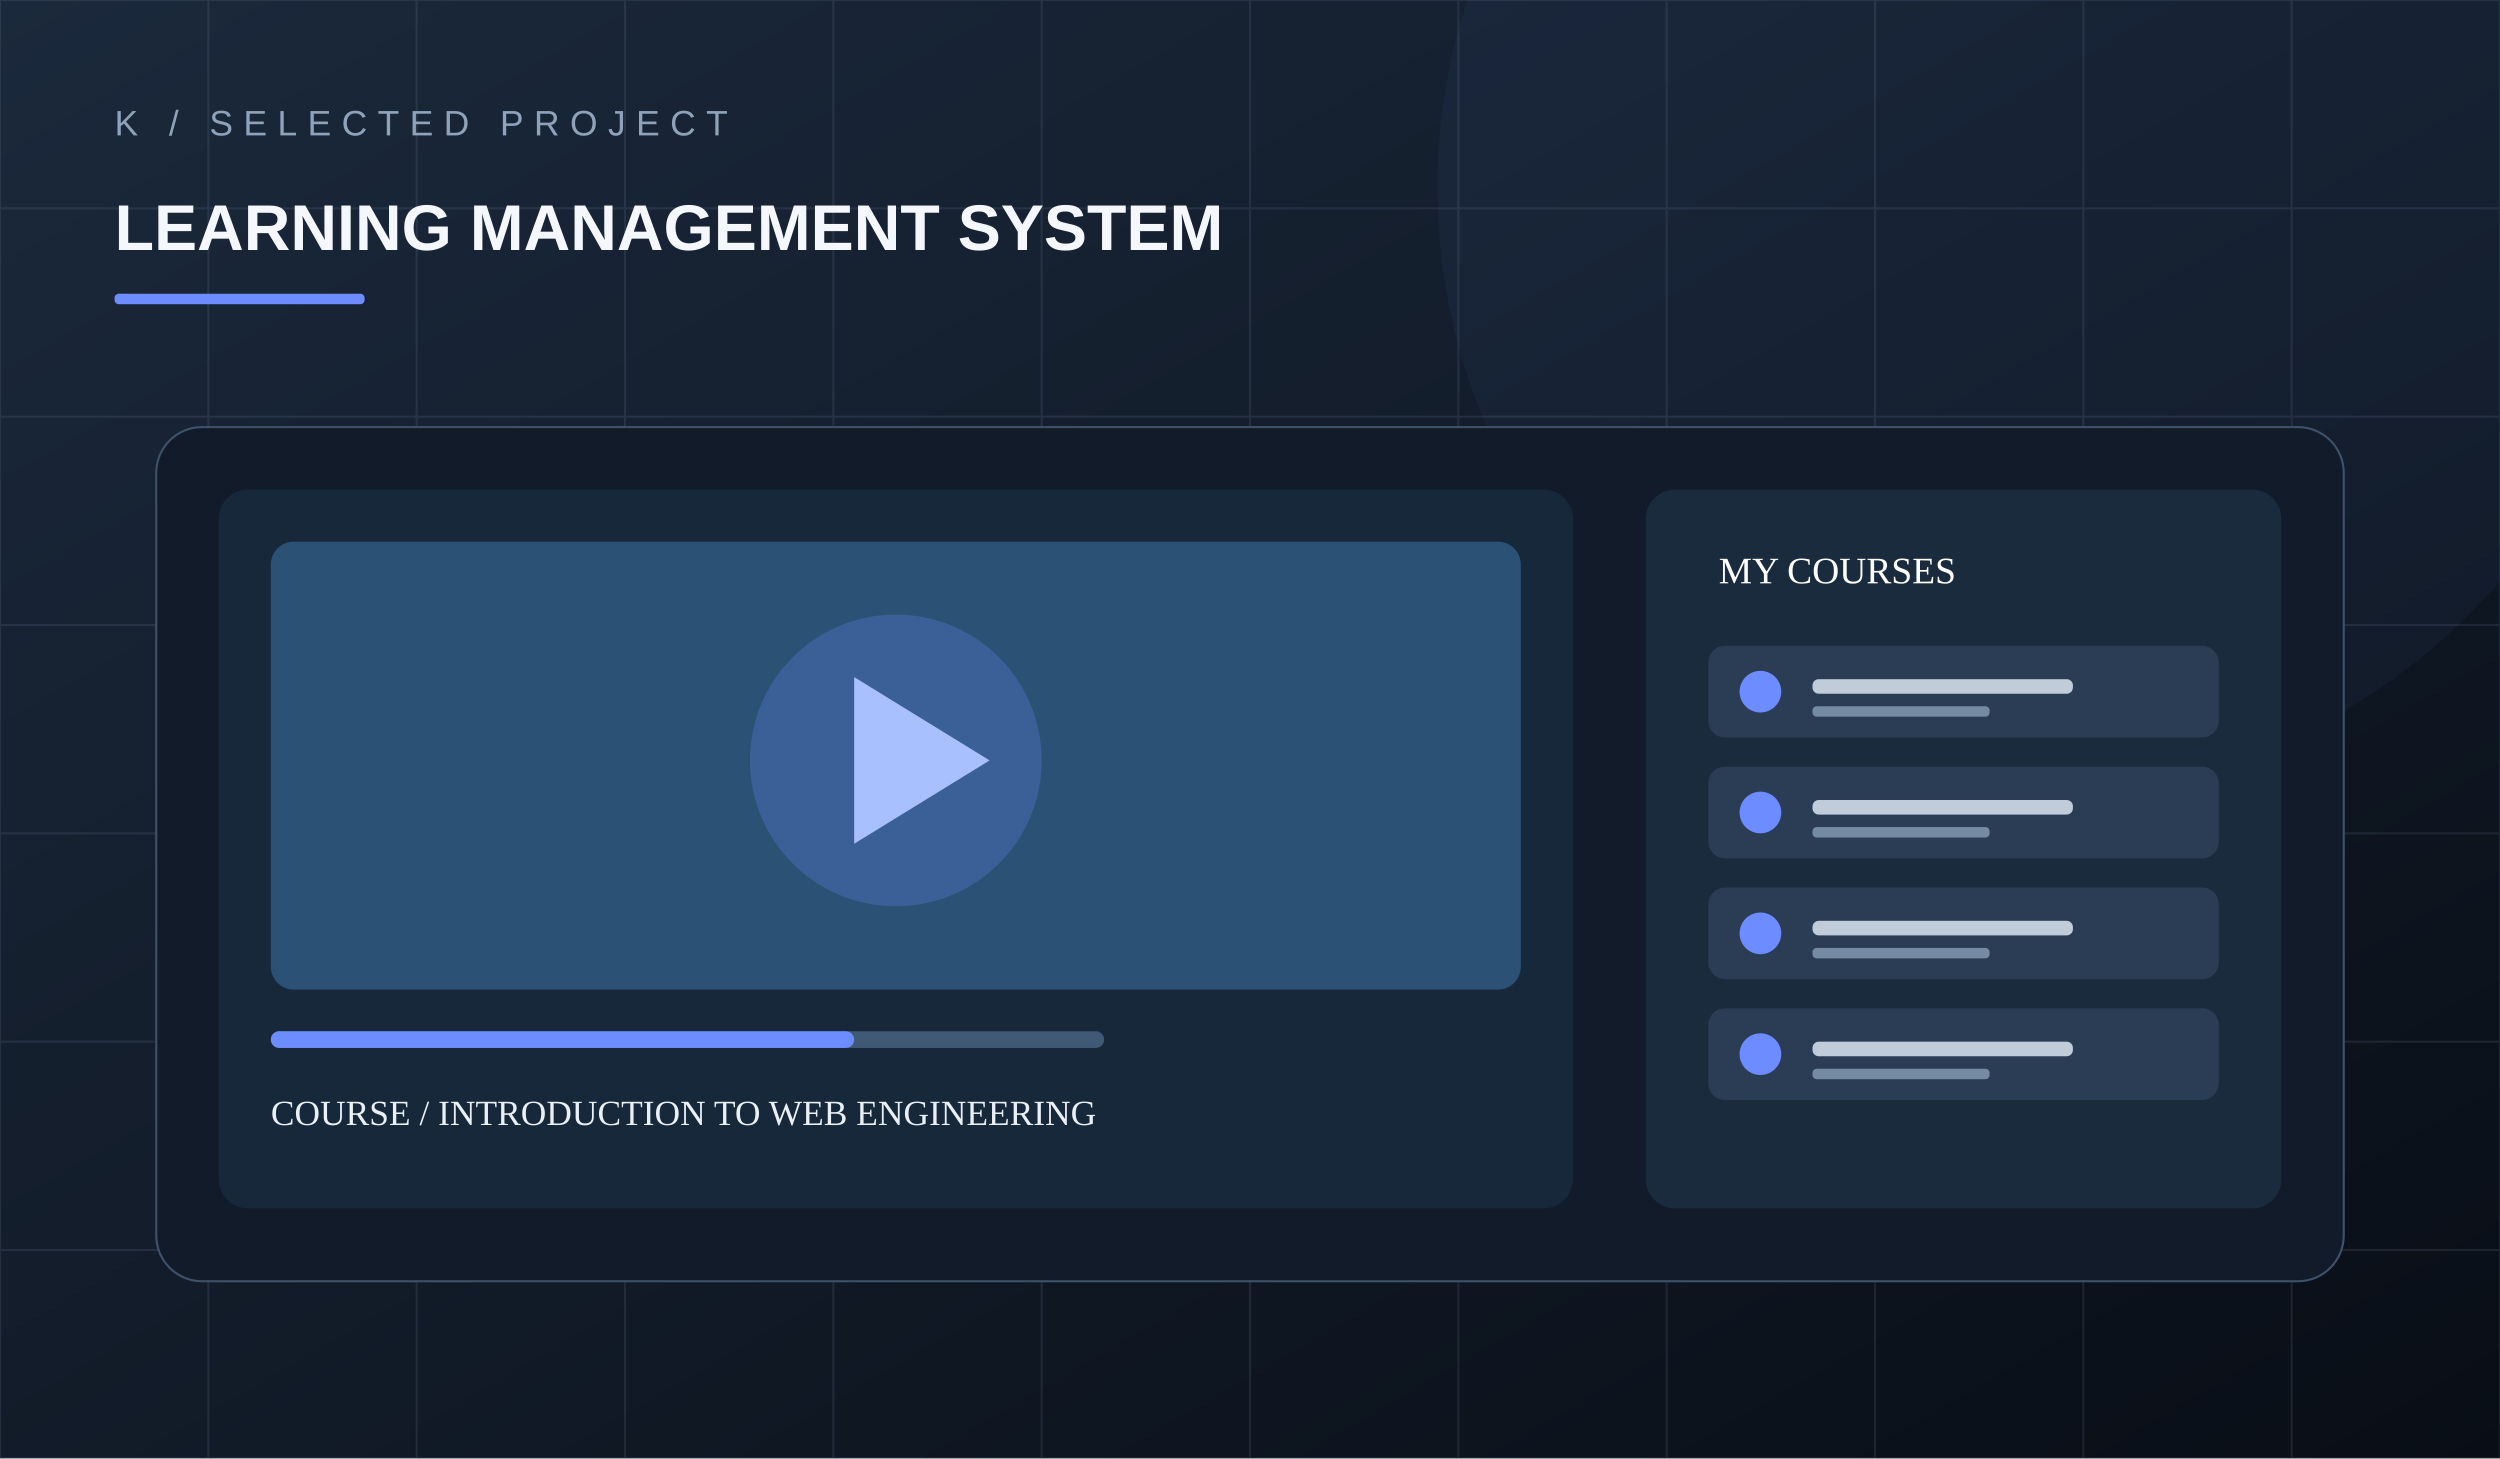
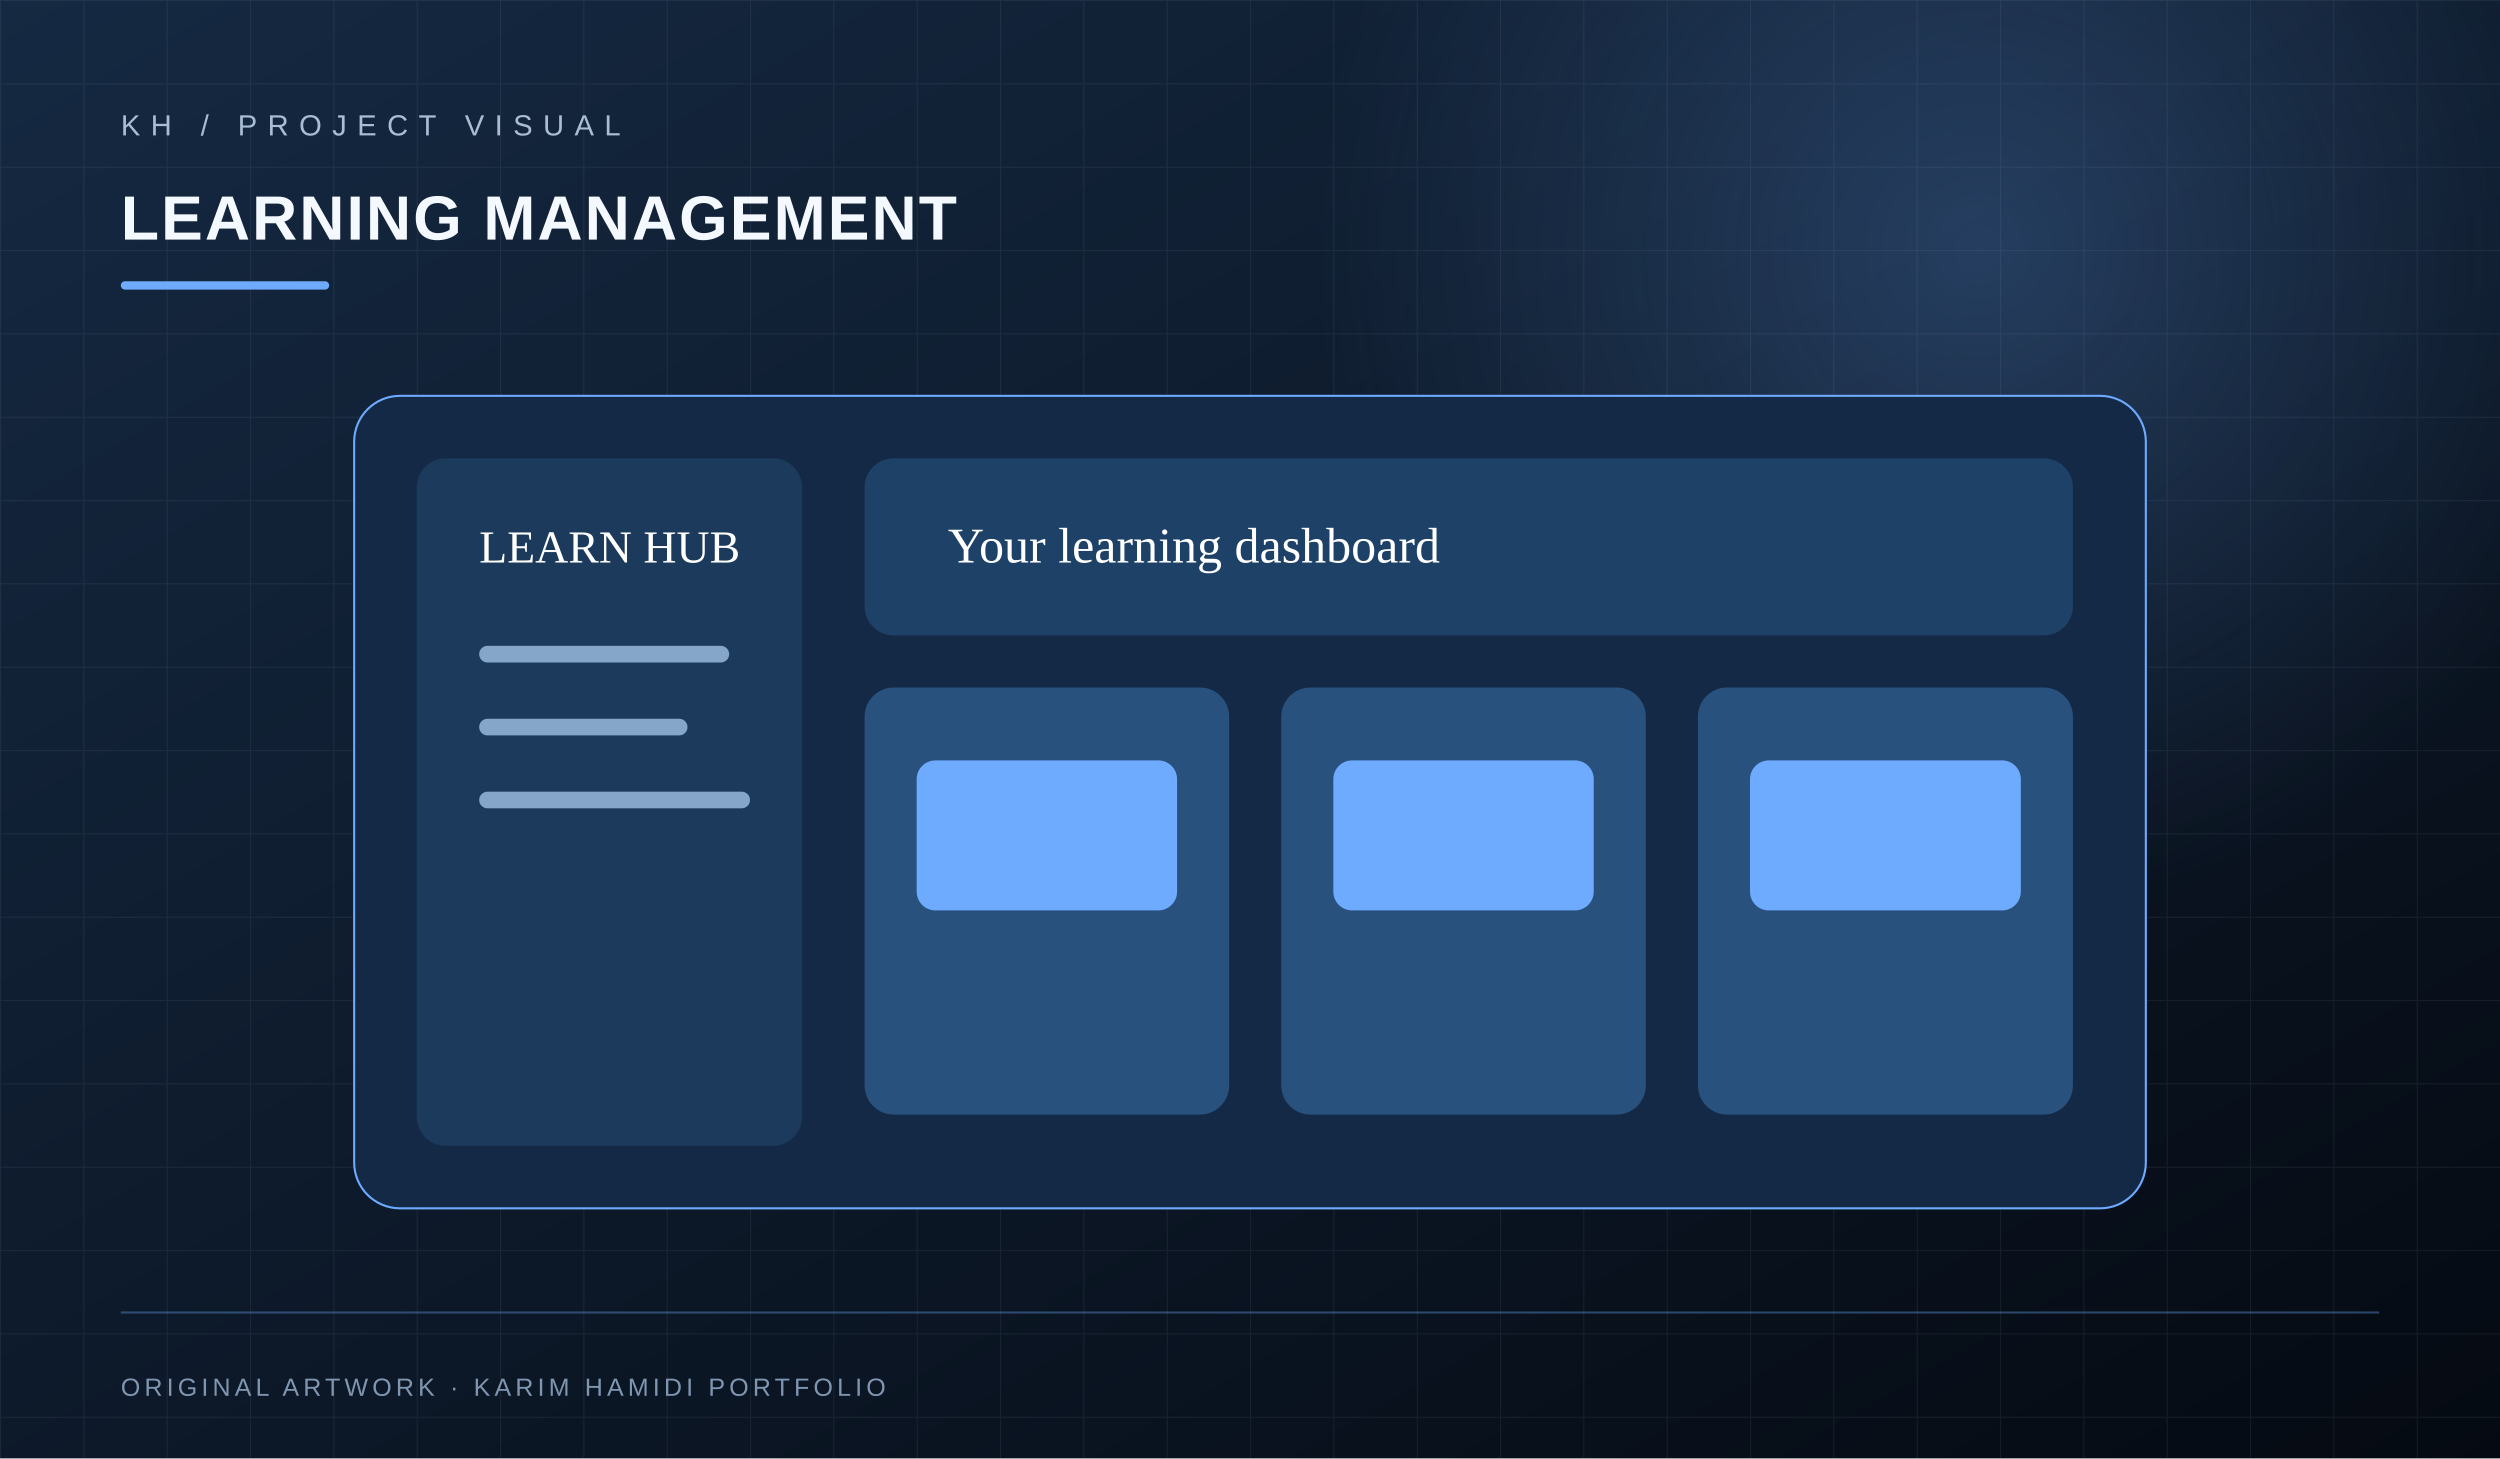
<svg xmlns="http://www.w3.org/2000/svg" width="1200" height="700" viewBox="0 0 1200 700">
  <defs>
-     <linearGradient id="b" x1="0" y1="0" x2="1" y2="1">
-       <stop stop-color="#1b293c" />
-       <stop offset="1" stop-color="#090e16" />
+     <linearGradient id="b" x2="1" y2="1">
+       <stop stop-color="#152942" />
+       <stop offset="1" stop-color="#050a12" />
    </linearGradient>
-     <linearGradient id="p">
-       <stop stop-color="#2a405a" />
-       <stop offset="1" stop-color="#101a28" />
-     </linearGradient>
+     <pattern id="g" width="40" height="40" patternUnits="userSpaceOnUse">
+       <path d="M40 0H0V40" fill="none" stroke="#9bb4d0" stroke-opacity=".09" />
+     </pattern>
+     <radialGradient id="a">
+       <stop stop-color="#6eabff" stop-opacity=".25" />
+       <stop offset="1" stop-color="#6eabff" stop-opacity="0" />
+     </radialGradient>
  </defs>
  <rect width="1200" height="700" fill="url(#b)" />
-   <g opacity=".13" stroke="#91a5c0">
-     <path d="M0 0V700" />
-     <path d="M100 0V700" />
-     <path d="M200 0V700" />
-     <path d="M300 0V700" />
-     <path d="M400 0V700" />
-     <path d="M500 0V700" />
-     <path d="M600 0V700" />
-     <path d="M700 0V700" />
-     <path d="M800 0V700" />
-     <path d="M900 0V700" />
-     <path d="M1000 0V700" />
-     <path d="M1100 0V700" />
-     <path d="M1200 0V700" />
-     <path d="M0 0H1200" />
-     <path d="M0 100H1200" />
-     <path d="M0 200H1200" />
-     <path d="M0 300H1200" />
-     <path d="M0 400H1200" />
-     <path d="M0 500H1200" />
-     <path d="M0 600H1200" />
-     <path d="M0 700H1200" />
+   <rect width="1200" height="700" fill="url(#g)" />
+   <circle cx="950" cy="120" r="320" fill="url(#a)" />
+   <text x="58" y="65" fill="#a9bdd4" font-family="Arial" font-size="14" letter-spacing="5">KH / PROJECT VISUAL</text>
+   <text x="58" y="115" fill="#f4f8ff" font-family="Arial" font-size="30" font-weight="700" letter-spacing="1">LEARNING MANAGEMENT</text>
+   <rect x="58" y="135" width="100" height="4" rx="2" fill="#6eabff" />
+   <rect x="170" y="190" width="860" height="390" rx="22" fill="#142945" stroke="#6eabff" />
+   <rect x="200" y="220" width="185" height="330" rx="14" fill="#1b3a5c" />
+   <text x="230" y="270" fill="#fff" font-size="22">LEARN HUB</text>
+   <g fill="#86a6c9">
+     <rect x="230" y="310" width="120" height="8" rx="4" />
+     <rect x="230" y="345" width="100" height="8" rx="4" />
+     <rect x="230" y="380" width="130" height="8" rx="4" />
  </g>
-   <circle cx="980" cy="90" r="290" fill="#6c8cff" opacity=".05" />
-   <text x="55" y="65" fill="#8fa2ba" font-family="Arial" font-size="17" letter-spacing="5">K / SELECTED PROJECT</text>
-   <text x="55" y="120" fill="#f4f7fb" font-family="Arial" font-size="31" font-weight="700">LEARNING MANAGEMENT SYSTEM</text>
-   <rect x="55" y="141" width="120" height="5" rx="2" fill="#6c8cff" />
-   <rect x="75" y="205" width="1050" height="410" rx="22" fill="#111b29" stroke="#40516a" />
-   <rect x="105" y="235" width="650" height="345" rx="14" fill="#17283b" />
-   <rect x="130" y="260" width="600" height="215" rx="11" fill="#2b5274" />
-   <circle cx="430" cy="365" r="70" fill="#6c8cff" opacity=".25" />
-   <path d="M410 325V405L475 365Z" fill="#a9c0ff" />
-   <rect x="130" y="495" width="400" height="8" rx="4" fill="#405a76" />
-   <rect x="130" y="495" width="280" height="8" rx="4" fill="#6c8cff" />
-   <text x="130" y="540" fill="#eaf0f7" font-size="17">COURSE / INTRODUCTION TO WEB ENGINEERING</text>
-   <rect x="790" y="235" width="305" height="345" rx="14" fill="#1b2b3e" />
-   <text x="825" y="280" fill="#fff" font-size="18">MY COURSES</text>
-   <rect x="820" y="310" width="245" height="44" rx="8" fill="#2a3d54" />
-   <circle cx="845" cy="332" r="10" fill="#6c8cff" />
-   <rect x="870" y="326" width="125" height="7" rx="3" fill="#c1ccda" />
-   <rect x="870" y="339" width="85" height="5" rx="2" fill="#758ba4" />
-   <rect x="820" y="368" width="245" height="44" rx="8" fill="#2a3d54" />
-   <circle cx="845" cy="390" r="10" fill="#6c8cff" />
-   <rect x="870" y="384" width="125" height="7" rx="3" fill="#c1ccda" />
-   <rect x="870" y="397" width="85" height="5" rx="2" fill="#758ba4" />
-   <rect x="820" y="426" width="245" height="44" rx="8" fill="#2a3d54" />
-   <circle cx="845" cy="448" r="10" fill="#6c8cff" />
-   <rect x="870" y="442" width="125" height="7" rx="3" fill="#c1ccda" />
-   <rect x="870" y="455" width="85" height="5" rx="2" fill="#758ba4" />
-   <rect x="820" y="484" width="245" height="44" rx="8" fill="#2a3d54" />
-   <circle cx="845" cy="506" r="10" fill="#6c8cff" />
-   <rect x="870" y="500" width="125" height="7" rx="3" fill="#c1ccda" />
-   <rect x="870" y="513" width="85" height="5" rx="2" fill="#758ba4" />
+   <rect x="415" y="220" width="580" height="85" rx="14" fill="#1e4168" />
+   <text x="455" y="270" fill="#fff" font-size="24">Your learning dashboard</text>
+   <g fill="#28517d">
+     <rect x="415" y="330" width="175" height="205" rx="14" />
+     <rect x="615" y="330" width="175" height="205" rx="14" />
+     <rect x="815" y="330" width="180" height="205" rx="14" />
+   </g>
+   <g fill="#6eabff">
+     <rect x="440" y="365" width="125" height="72" rx="9" />
+     <rect x="640" y="365" width="125" height="72" rx="9" />
+     <rect x="840" y="365" width="130" height="72" rx="9" />
+   </g>
+   <path d="M58 630H1142" stroke="#6eabff" stroke-opacity=".35" />
+   <text x="58" y="670" fill="#8096b0" font-family="Arial" font-size="12" letter-spacing="2">ORIGINAL ARTWORK · KARIM HAMIDI PORTFOLIO</text>
</svg>
